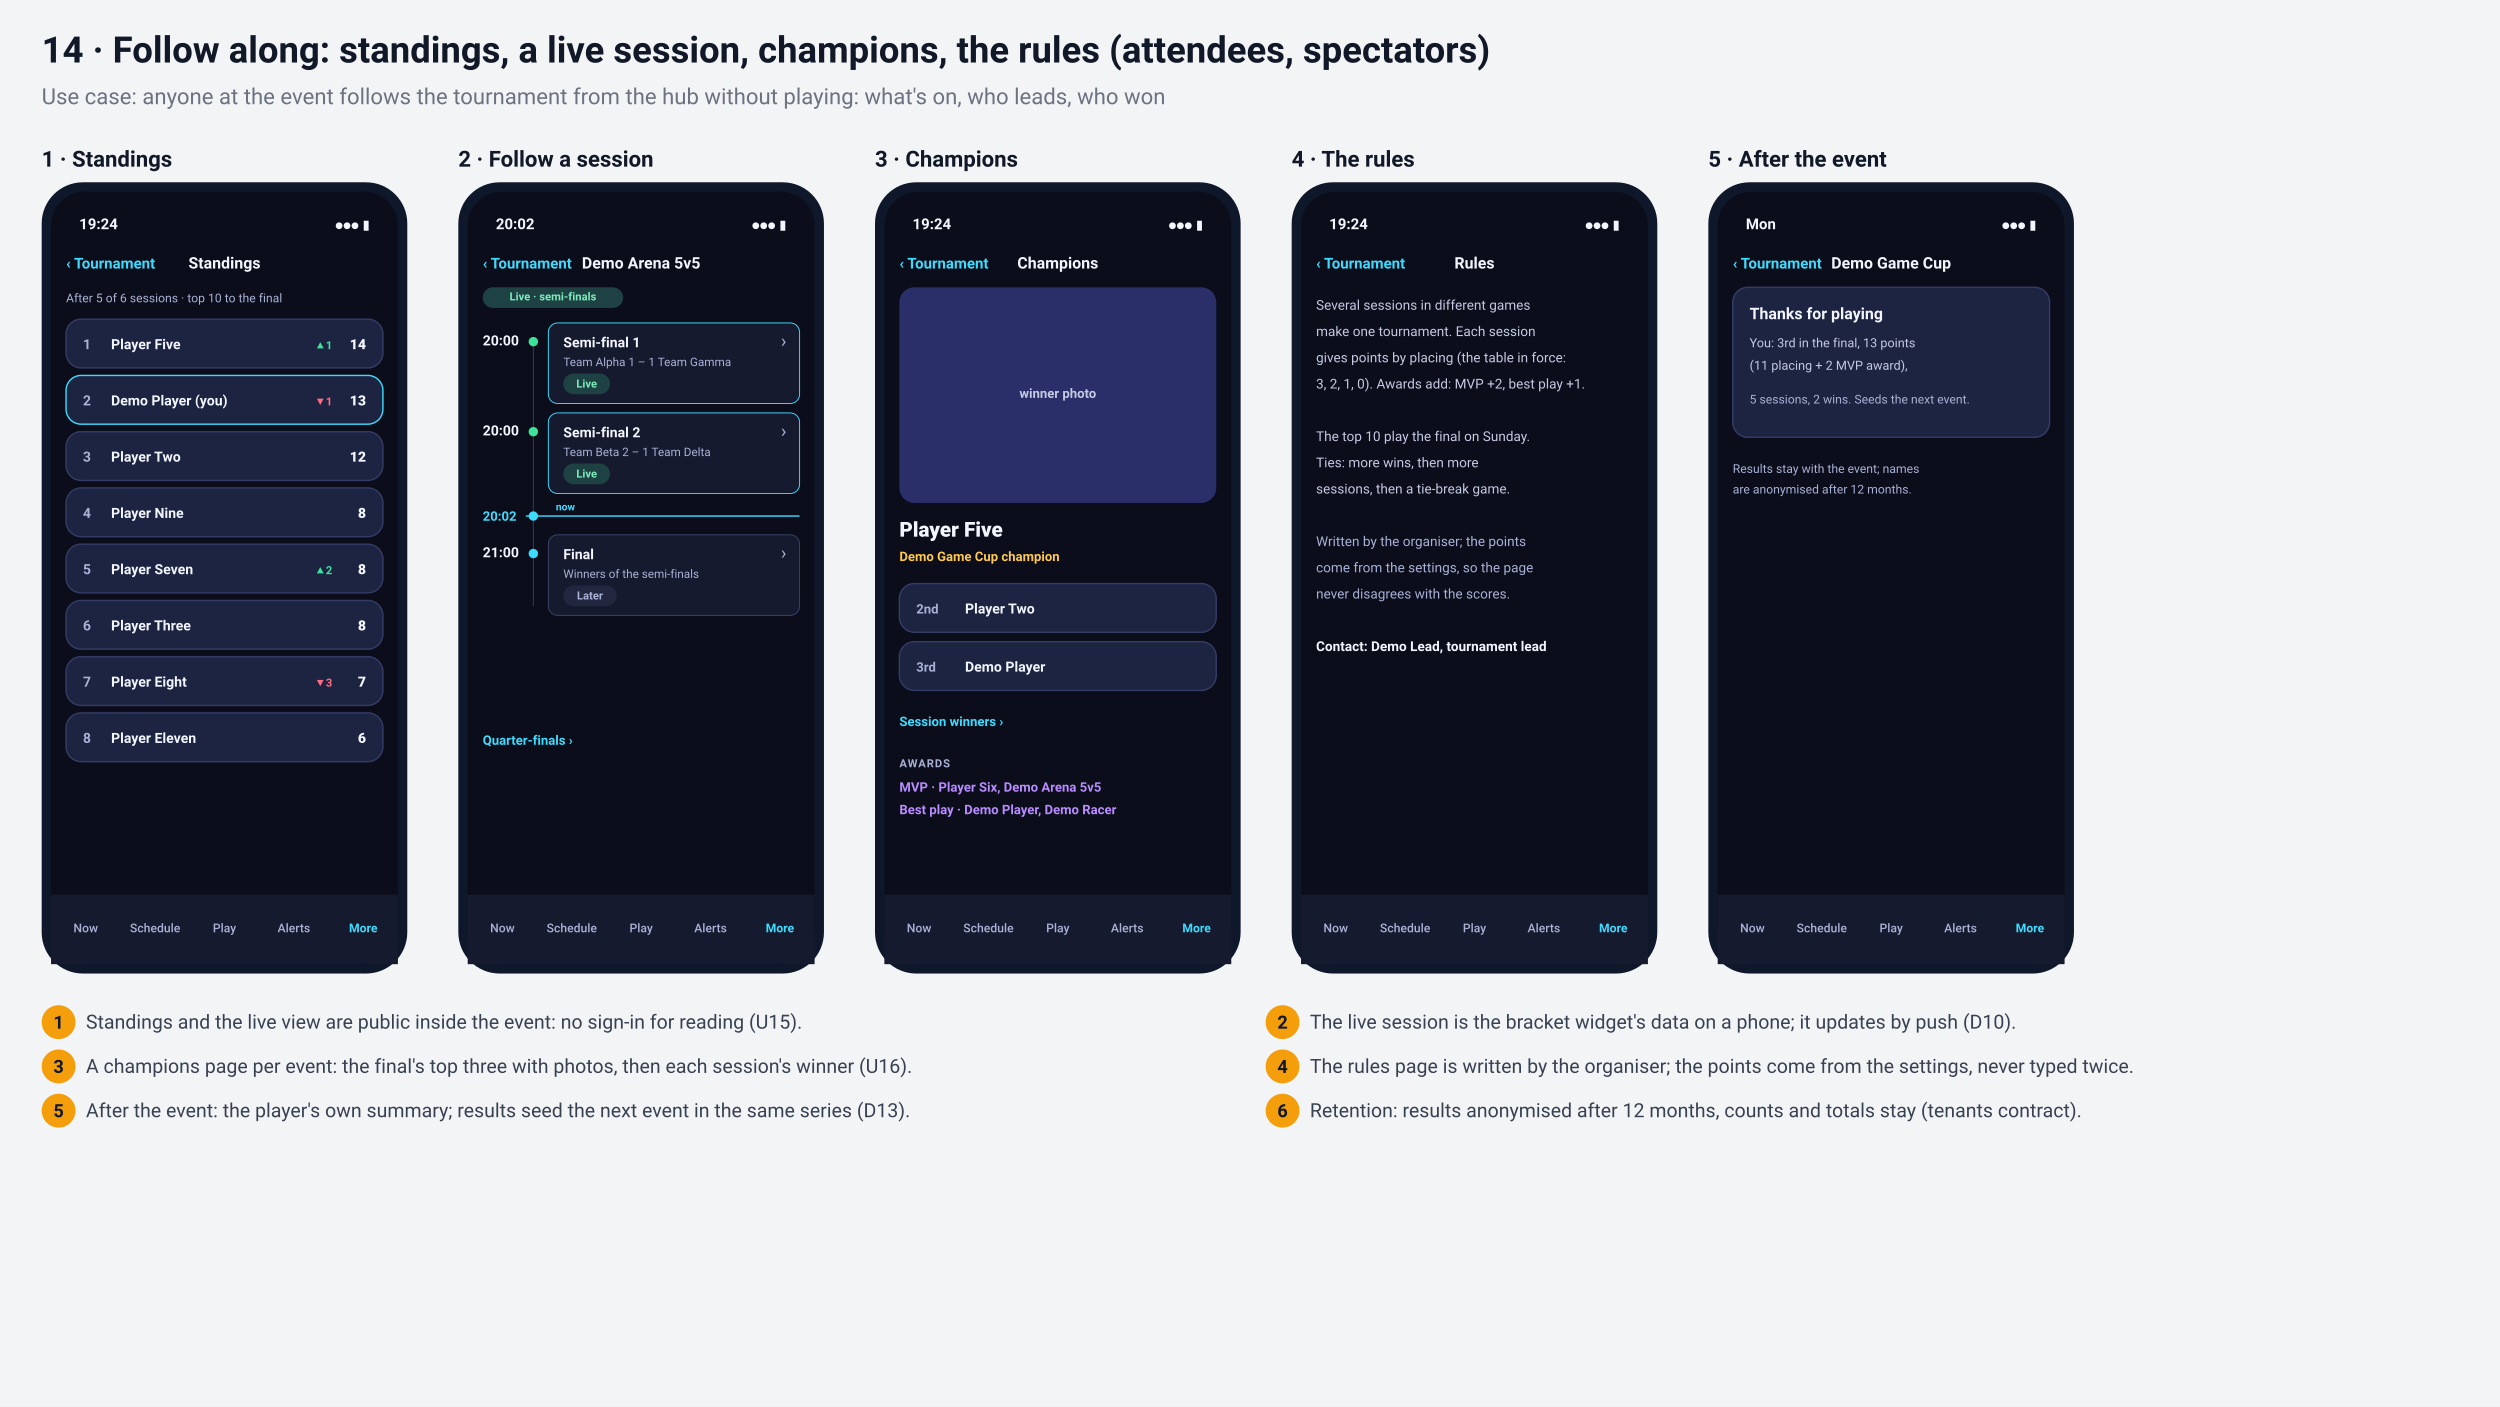
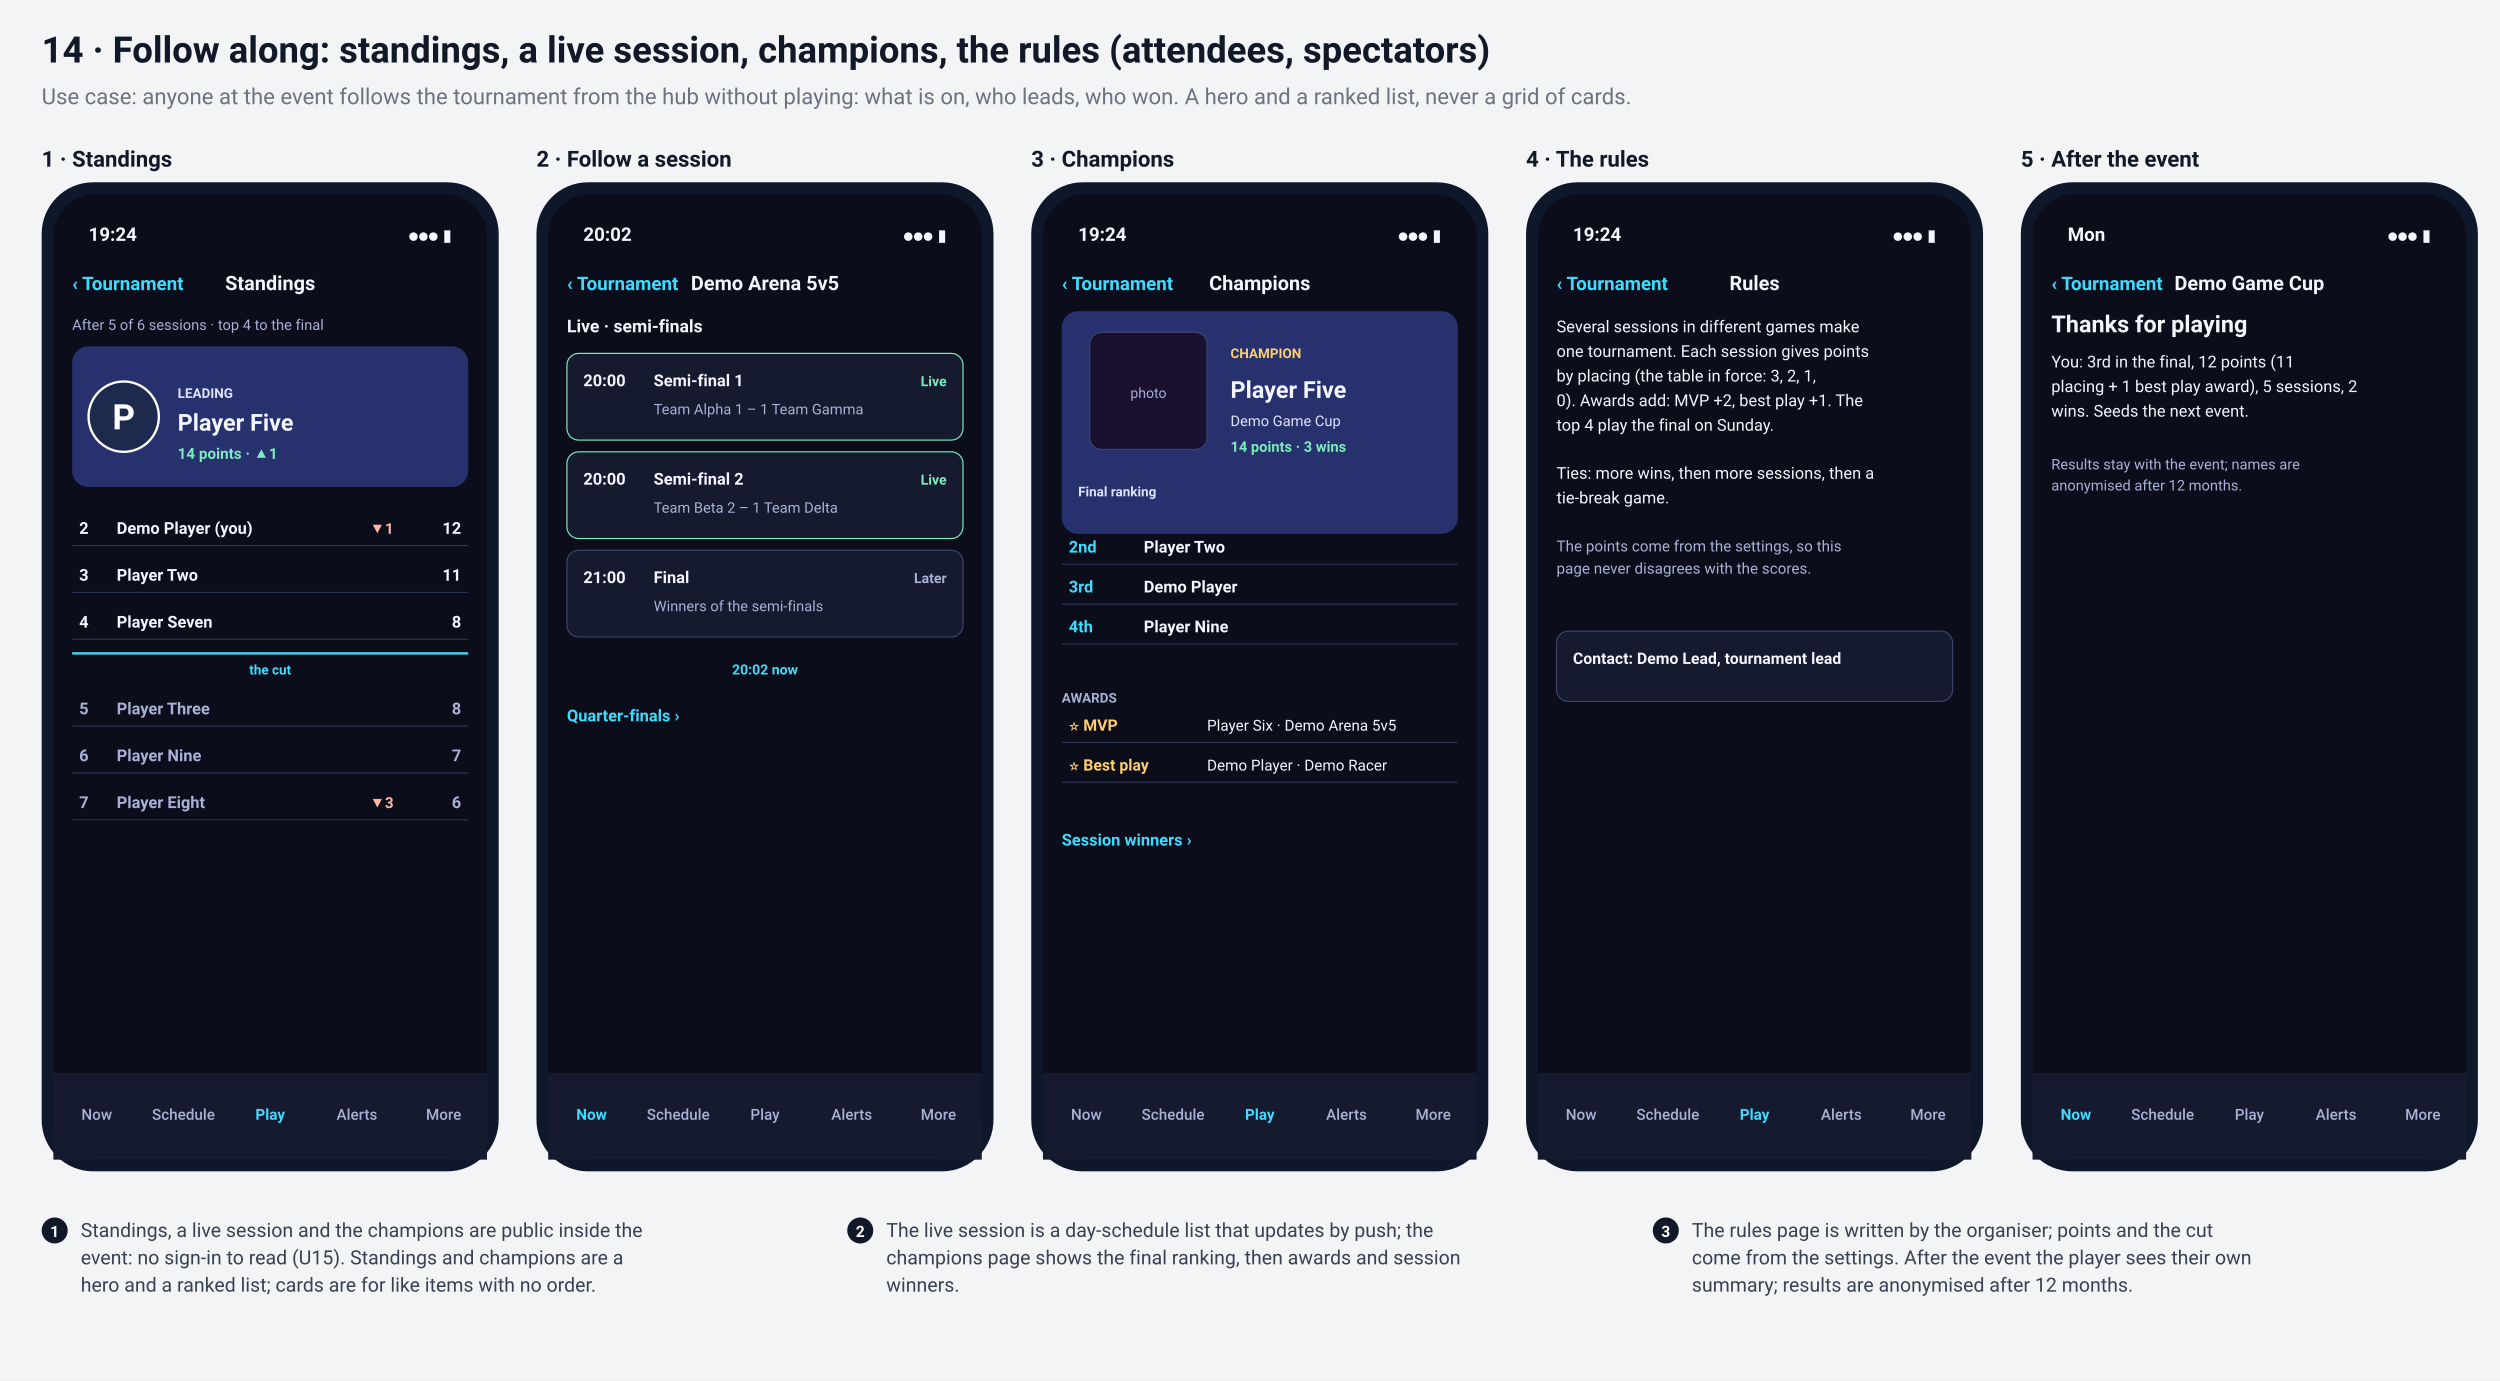
- <svg xmlns="http://www.w3.org/2000/svg" viewBox="0 0 1920 1080" width="1920" height="1080" font-family="system-ui, -apple-system, 'Segoe UI', Roboto, Helvetica, Arial, sans-serif">
-   <defs>
-     <marker id="ah" viewBox="0 0 10 10" refX="9" refY="5" markerWidth="8" markerHeight="8" orient="auto-start-reverse">
-       <path d="M0,0 L10,5 L0,10 z" fill="#6b7280" />
-     </marker>
-   </defs>
-   <rect x="0.0" y="0.0" width="1920.0" height="1080.0" rx="0" fill="#f3f4f6" />
-   <text x="32.0" y="48.0" font-size="28" fill="#111827" font-weight="700" text-anchor="start" data-box="32.0 1888.0">14 · Follow along: standings, a live session, champions, the rules (attendees, spectators)</text>
-   <text x="32.0" y="80.0" font-size="17" fill="#6b7280" font-weight="400" text-anchor="start" data-box="32.0 1888.0">Use case: anyone at the event follows the tournament from the hub without playing: what's on, who leads, who won</text>
-   <text x="32.0" y="128.0" font-size="17" fill="#111827" font-weight="700" text-anchor="start" data-box="32.0 312.0">1 · Standings</text>
-   <text x="352.0" y="128.0" font-size="17" fill="#111827" font-weight="700" text-anchor="start" data-box="352.0 632.0">2 · Follow a session</text>
-   <text x="672.0" y="128.0" font-size="17" fill="#111827" font-weight="700" text-anchor="start" data-box="672.0 952.0">3 · Champions</text>
-   <text x="992.0" y="128.0" font-size="17" fill="#111827" font-weight="700" text-anchor="start" data-box="992.0 1272.0">4 · The rules</text>
-   <text x="1312.0" y="128.0" font-size="17" fill="#111827" font-weight="700" text-anchor="start" data-box="1312.0 1592.0">5 · After the event</text>
-   <g transform="translate(32.0,140.0) scale(0.72)">
-     <rect x="0.0" y="0.0" width="390.0" height="844.0" rx="44" fill="#0f172a" />
-     <rect x="10.0" y="10.0" width="370.0" height="824.0" rx="36" fill="#0b0d1a" />
-     <text x="40.0" y="50.0" font-size="16" fill="#f3f5ff" font-weight="600" text-anchor="start">19:24</text>
-     <text x="350.0" y="50.0" font-size="14" fill="#f3f5ff" font-weight="400" text-anchor="end">●●● ▮</text>
-     <text x="26.0" y="92.0" font-size="16" fill="#3ddcff" font-weight="600" text-anchor="start">‹ Tournament</text>
-     <text x="195.0" y="92.0" font-size="17" fill="#f3f5ff" font-weight="700" text-anchor="middle" data-box="110.0 280.0">Standings</text>
-     <rect x="10.0" y="760.0" width="370.0" height="74.0" rx="0" fill="#161a2e" />
-     <text x="47.0" y="800.0" font-size="13" fill="#a9b1d6" font-weight="500" text-anchor="middle">Now</text>
-     <text x="121.0" y="800.0" font-size="13" fill="#a9b1d6" font-weight="500" text-anchor="middle">Schedule</text>
-     <text x="195.0" y="800.0" font-size="13" fill="#a9b1d6" font-weight="500" text-anchor="middle">Play</text>
-     <text x="269.0" y="800.0" font-size="13" fill="#a9b1d6" font-weight="500" text-anchor="middle">Alerts</text>
-     <text x="343.0" y="800.0" font-size="13" fill="#3ddcff" font-weight="600" text-anchor="middle">More</text>
-     <text x="26.0" y="128.0" font-size="13" fill="#a9b1d6" font-weight="400" text-anchor="start" data-box="26.0 364.0">After 5 of 6 sessions · top 10 to the final</text>
-     <rect x="26.0" y="146.0" width="338.0" height="52.0" rx="16" fill="#1d2442" stroke="#343c66" stroke-width="1.5" />
-     <text x="44.0" y="178.0" font-size="15" fill="#a9b1d6" font-weight="700" text-anchor="start">1</text>
-     <text x="74.0" y="178.0" font-size="15" fill="#f3f5ff" font-weight="600" text-anchor="start" data-box="74.0 270.0">Player Five</text>
-     <text x="310.0" y="178.0" font-size="12" fill="#3ee39a" font-weight="700" text-anchor="end">▲1</text>
-     <text x="346.0" y="178.0" font-size="15" fill="#f3f5ff" font-weight="800" text-anchor="end">14</text>
-     <rect x="26.0" y="206.0" width="338.0" height="52.0" rx="16" fill="#1d2442" stroke="#3ddcff" stroke-width="1.5" />
-     <text x="44.0" y="238.0" font-size="15" fill="#a9b1d6" font-weight="700" text-anchor="start">2</text>
-     <text x="74.0" y="238.0" font-size="15" fill="#f3f5ff" font-weight="600" text-anchor="start" data-box="74.0 270.0">Demo Player (you)</text>
-     <text x="310.0" y="238.0" font-size="12" fill="#ff6b81" font-weight="700" text-anchor="end">▼1</text>
-     <text x="346.0" y="238.0" font-size="15" fill="#f3f5ff" font-weight="800" text-anchor="end">13</text>
-     <rect x="26.0" y="266.0" width="338.0" height="52.0" rx="16" fill="#1d2442" stroke="#343c66" stroke-width="1.5" />
-     <text x="44.0" y="298.0" font-size="15" fill="#a9b1d6" font-weight="700" text-anchor="start">3</text>
-     <text x="74.0" y="298.0" font-size="15" fill="#f3f5ff" font-weight="600" text-anchor="start" data-box="74.0 270.0">Player Two</text>
-     <text x="346.0" y="298.0" font-size="15" fill="#f3f5ff" font-weight="800" text-anchor="end">12</text>
-     <rect x="26.0" y="326.0" width="338.0" height="52.0" rx="16" fill="#1d2442" stroke="#343c66" stroke-width="1.5" />
-     <text x="44.0" y="358.0" font-size="15" fill="#a9b1d6" font-weight="700" text-anchor="start">4</text>
-     <text x="74.0" y="358.0" font-size="15" fill="#f3f5ff" font-weight="600" text-anchor="start" data-box="74.0 270.0">Player Nine</text>
-     <text x="346.0" y="358.0" font-size="15" fill="#f3f5ff" font-weight="800" text-anchor="end">8</text>
-     <rect x="26.0" y="386.0" width="338.0" height="52.0" rx="16" fill="#1d2442" stroke="#343c66" stroke-width="1.5" />
-     <text x="44.0" y="418.0" font-size="15" fill="#a9b1d6" font-weight="700" text-anchor="start">5</text>
-     <text x="74.0" y="418.0" font-size="15" fill="#f3f5ff" font-weight="600" text-anchor="start" data-box="74.0 270.0">Player Seven</text>
-     <text x="310.0" y="418.0" font-size="12" fill="#3ee39a" font-weight="700" text-anchor="end">▲2</text>
-     <text x="346.0" y="418.0" font-size="15" fill="#f3f5ff" font-weight="800" text-anchor="end">8</text>
-     <rect x="26.0" y="446.0" width="338.0" height="52.0" rx="16" fill="#1d2442" stroke="#343c66" stroke-width="1.5" />
-     <text x="44.0" y="478.0" font-size="15" fill="#a9b1d6" font-weight="700" text-anchor="start">6</text>
-     <text x="74.0" y="478.0" font-size="15" fill="#f3f5ff" font-weight="600" text-anchor="start" data-box="74.0 270.0">Player Three</text>
-     <text x="346.0" y="478.0" font-size="15" fill="#f3f5ff" font-weight="800" text-anchor="end">8</text>
-     <rect x="26.0" y="506.0" width="338.0" height="52.0" rx="16" fill="#1d2442" stroke="#343c66" stroke-width="1.5" />
-     <text x="44.0" y="538.0" font-size="15" fill="#a9b1d6" font-weight="700" text-anchor="start">7</text>
-     <text x="74.0" y="538.0" font-size="15" fill="#f3f5ff" font-weight="600" text-anchor="start" data-box="74.0 270.0">Player Eight</text>
-     <text x="310.0" y="538.0" font-size="12" fill="#ff6b81" font-weight="700" text-anchor="end">▼3</text>
-     <text x="346.0" y="538.0" font-size="15" fill="#f3f5ff" font-weight="800" text-anchor="end">7</text>
-     <rect x="26.0" y="566.0" width="338.0" height="52.0" rx="16" fill="#1d2442" stroke="#343c66" stroke-width="1.5" />
-     <text x="44.0" y="598.0" font-size="15" fill="#a9b1d6" font-weight="700" text-anchor="start">8</text>
-     <text x="74.0" y="598.0" font-size="15" fill="#f3f5ff" font-weight="600" text-anchor="start" data-box="74.0 270.0">Player Eleven</text>
-     <text x="346.0" y="598.0" font-size="15" fill="#f3f5ff" font-weight="800" text-anchor="end">6</text>
+ <svg xmlns="http://www.w3.org/2000/svg" viewBox="0 0 1920 1060" width="1920" height="1060" font-family="system-ui, -apple-system, 'Segoe UI', Roboto, Helvetica, Arial, sans-serif">
+   <defs />
+   <rect x="0" y="0" width="1920" height="1000" rx="0" fill="#f3f4f6" />
+   <text x="32" y="48" font-size="28" fill="#111827" font-weight="700" text-anchor="start" data-box="32 1888">14 · Follow along: standings, a live session, champions, the rules (attendees, spectators)</text>
+   <text x="32" y="80" font-size="17" fill="#6b7280" font-weight="400" text-anchor="start" data-box="32 1888">Use case: anyone at the event follows the tournament from the hub without playing: what is on, who leads, who won. A hero and a ranked list, never a grid of cards.</text>
+   <text x="32" y="128" font-size="17" fill="#111827" font-weight="700" text-anchor="start" data-box="32 372">1 · Standings</text>
+   <text x="412" y="128" font-size="17" fill="#111827" font-weight="700" text-anchor="start" data-box="412 752">2 · Follow a session</text>
+   <text x="792" y="128" font-size="17" fill="#111827" font-weight="700" text-anchor="start" data-box="792 1132">3 · Champions</text>
+   <text x="1172" y="128" font-size="17" fill="#111827" font-weight="700" text-anchor="start" data-box="1172 1512">4 · The rules</text>
+   <text x="1552" y="128" font-size="17" fill="#111827" font-weight="700" text-anchor="start" data-box="1552 1892">5 · After the event</text>
+   <g transform="translate(32,140) scale(0.9)">
+     <rect x="0" y="0" width="390" height="844" rx="44" fill="#0f172a" />
+     <rect x="10" y="10" width="370" height="824" rx="36" fill="#0b0d1a" />
+     <text x="40" y="50" font-size="16" fill="#f3f5ff" font-weight="600" text-anchor="start" data-box="40 100">19:24</text>
+     <text x="350" y="50" font-size="14" fill="#f3f5ff" font-weight="400" text-anchor="end" data-box="280 350">●●● ▮</text>
+     <text x="26" y="92" font-size="16" fill="#3ddcff" font-weight="600" text-anchor="start" data-box="26 136">‹ Tournament</text>
+     <text x="195" y="92" font-size="17" fill="#f3f5ff" font-weight="700" text-anchor="middle" data-box="110 280">Standings</text>
+     <rect x="10" y="760" width="370" height="74" rx="0" fill="#161a2e" />
+     <text x="47" y="800" font-size="13" fill="#a9b1d6" font-weight="500" text-anchor="middle" data-box="15 79">Now</text>
+     <text x="121" y="800" font-size="13" fill="#a9b1d6" font-weight="500" text-anchor="middle" data-box="89 153">Schedule</text>
+     <text x="195" y="800" font-size="13" fill="#3ddcff" font-weight="600" text-anchor="middle" data-box="163 227">Play</text>
+     <text x="269" y="800" font-size="13" fill="#a9b1d6" font-weight="500" text-anchor="middle" data-box="237 301">Alerts</text>
+     <text x="343" y="800" font-size="13" fill="#a9b1d6" font-weight="500" text-anchor="middle" data-box="311 375">More</text>
+     <text x="26" y="126" font-size="12.5" fill="#a9b1d6" font-weight="400" text-anchor="start" data-box="26 356">After 5 of 6 sessions · top 4 to the final</text>
+     <rect x="26" y="140" width="338" height="120" rx="14" fill="#27316e" />
+     <circle cx="70" cy="200" r="30" fill="#1d2a4d" stroke="#fff" stroke-width="2" />
+     <text x="70" y="210.8" font-size="30" fill="#fff" font-weight="700" text-anchor="middle" data-box="43 97">P</text>
+     <text x="116" y="184" font-size="11.5" fill="#dfe3ff" font-weight="700" text-anchor="start" data-box="116 216">LEADING</text>
+     <text x="116" y="212" font-size="20" fill="#f3f5ff" font-weight="700" text-anchor="start" data-box="116 356">Player Five</text>
+     <text x="116" y="236" font-size="13" fill="#7cecba" font-weight="700" text-anchor="start" data-box="116 356">14 points · ▲1</text>
+     <line x1="26" y1="310" x2="364" y2="310" stroke="#2a3050" stroke-width="1" />
+     <text x="32" y="300" font-size="14" fill="#f3f5ff" font-weight="700" text-anchor="start" data-box="32 56">2</text>
+     <text x="64" y="300" font-size="14" fill="#f3f5ff" font-weight="600" text-anchor="start" data-box="64 254">Demo Player (you)</text>
+     <text x="280" y="300" font-size="13" fill="#ffb4a8" font-weight="700" text-anchor="start" data-box="280 320">▼1</text>
+     <text x="358" y="300" font-size="14" fill="#f3f5ff" font-weight="700" text-anchor="end" data-box="318 358">12</text>
+     <line x1="26" y1="350" x2="364" y2="350" stroke="#2a3050" stroke-width="1" />
+     <text x="32" y="340" font-size="14" fill="#f3f5ff" font-weight="700" text-anchor="start" data-box="32 56">3</text>
+     <text x="64" y="340" font-size="14" fill="#f3f5ff" font-weight="600" text-anchor="start" data-box="64 254">Player Two</text>
+     <text x="358" y="340" font-size="14" fill="#f3f5ff" font-weight="700" text-anchor="end" data-box="318 358">11</text>
+     <line x1="26" y1="390" x2="364" y2="390" stroke="#2a3050" stroke-width="1" />
+     <text x="32" y="380" font-size="14" fill="#f3f5ff" font-weight="700" text-anchor="start" data-box="32 56">4</text>
+     <text x="64" y="380" font-size="14" fill="#f3f5ff" font-weight="600" text-anchor="start" data-box="64 254">Player Seven</text>
+     <text x="358" y="380" font-size="14" fill="#f3f5ff" font-weight="700" text-anchor="end" data-box="318 358">8</text>
+     <line x1="26" y1="402" x2="364" y2="402" stroke="#3ddcff" stroke-width="2" />
+     <text x="195" y="420" font-size="11.5" fill="#3ddcff" font-weight="700" text-anchor="middle" data-box="95 295">the cut</text>
+     <line x1="26" y1="464" x2="364" y2="464" stroke="#2a3050" stroke-width="1" />
+     <text x="32" y="454" font-size="14" fill="#a9b1d6" font-weight="700" text-anchor="start" data-box="32 56">5</text>
+     <text x="64" y="454" font-size="14" fill="#a9b1d6" font-weight="600" text-anchor="start" data-box="64 254">Player Three</text>
+     <text x="358" y="454" font-size="14" fill="#a9b1d6" font-weight="700" text-anchor="end" data-box="318 358">8</text>
+     <line x1="26" y1="504" x2="364" y2="504" stroke="#2a3050" stroke-width="1" />
+     <text x="32" y="494" font-size="14" fill="#a9b1d6" font-weight="700" text-anchor="start" data-box="32 56">6</text>
+     <text x="64" y="494" font-size="14" fill="#a9b1d6" font-weight="600" text-anchor="start" data-box="64 254">Player Nine</text>
+     <text x="358" y="494" font-size="14" fill="#a9b1d6" font-weight="700" text-anchor="end" data-box="318 358">7</text>
+     <line x1="26" y1="544" x2="364" y2="544" stroke="#2a3050" stroke-width="1" />
+     <text x="32" y="534" font-size="14" fill="#a9b1d6" font-weight="700" text-anchor="start" data-box="32 56">7</text>
+     <text x="64" y="534" font-size="14" fill="#a9b1d6" font-weight="600" text-anchor="start" data-box="64 254">Player Eight</text>
+     <text x="280" y="534" font-size="13" fill="#ffb4a8" font-weight="700" text-anchor="start" data-box="280 320">▼3</text>
+     <text x="358" y="534" font-size="14" fill="#a9b1d6" font-weight="700" text-anchor="end" data-box="318 358">6</text>
  </g>
-   <g transform="translate(352.0,140.0) scale(0.72)">
-     <rect x="0.0" y="0.0" width="390.0" height="844.0" rx="44" fill="#0f172a" />
-     <rect x="10.0" y="10.0" width="370.0" height="824.0" rx="36" fill="#0b0d1a" />
-     <text x="40.0" y="50.0" font-size="16" fill="#f3f5ff" font-weight="600" text-anchor="start">20:02</text>
-     <text x="350.0" y="50.0" font-size="14" fill="#f3f5ff" font-weight="400" text-anchor="end">●●● ▮</text>
-     <text x="26.0" y="92.0" font-size="16" fill="#3ddcff" font-weight="600" text-anchor="start">‹ Tournament</text>
-     <text x="195.0" y="92.0" font-size="17" fill="#f3f5ff" font-weight="700" text-anchor="middle" data-box="110.0 280.0">Demo Arena 5v5</text>
-     <rect x="10.0" y="760.0" width="370.0" height="74.0" rx="0" fill="#161a2e" />
-     <text x="47.0" y="800.0" font-size="13" fill="#a9b1d6" font-weight="500" text-anchor="middle">Now</text>
-     <text x="121.0" y="800.0" font-size="13" fill="#a9b1d6" font-weight="500" text-anchor="middle">Schedule</text>
-     <text x="195.0" y="800.0" font-size="13" fill="#a9b1d6" font-weight="500" text-anchor="middle">Play</text>
-     <text x="269.0" y="800.0" font-size="13" fill="#a9b1d6" font-weight="500" text-anchor="middle">Alerts</text>
-     <text x="343.0" y="800.0" font-size="13" fill="#3ddcff" font-weight="600" text-anchor="middle">More</text>
-     <rect x="26.0" y="112.0" width="149.8" height="22.0" rx="11.0" fill="#1e4244" />
-     <text x="100.9" y="126.0" font-size="12" fill="#7cecba" font-weight="600" text-anchor="middle" data-box="30.0 171.8">Live · semi-finals</text>
-     <line x1="80.0" y1="170.0" x2="80.0" y2="452.0" stroke="#343c66" stroke-width="1" />
-     <text x="26.0" y="174.0" font-size="15" fill="#f3f5ff" font-weight="700" text-anchor="start" data-box="26.0 68.0">20:00</text>
-     <circle cx="80.0" cy="170.0" r="5" fill="#3ee39a" />
-     <rect x="96.0" y="150.0" width="268.0" height="86.0" rx="10" fill="#161a2e" stroke="#3ddcff" stroke-width="1" />
-     <text x="350.0" y="176.0" font-size="20" fill="#a9b1d6" font-weight="400" text-anchor="end">›</text>
-     <text x="112.0" y="176.0" font-size="15" fill="#f3f5ff" font-weight="600" text-anchor="start" data-box="112.0 324.0">Semi-final 1</text>
-     <text x="112.0" y="196.0" font-size="12.5" fill="#a9b1d6" font-weight="400" text-anchor="start" data-box="112.0 348.0">Team Alpha 1 – 1 Team Gamma</text>
-     <rect x="112.0" y="204.0" width="49.8" height="22.0" rx="11" fill="#1e4244" />
-     <text x="136.9" y="219.0" font-size="12" fill="#7cecba" font-weight="600" text-anchor="middle" data-box="116.0 157.8">Live</text>
-     <text x="26.0" y="270.0" font-size="15" fill="#f3f5ff" font-weight="700" text-anchor="start" data-box="26.0 68.0">20:00</text>
-     <circle cx="80.0" cy="266.0" r="5" fill="#3ee39a" />
-     <rect x="96.0" y="246.0" width="268.0" height="86.0" rx="10" fill="#161a2e" stroke="#3ddcff" stroke-width="1" />
-     <text x="350.0" y="272.0" font-size="20" fill="#a9b1d6" font-weight="400" text-anchor="end">›</text>
-     <text x="112.0" y="272.0" font-size="15" fill="#f3f5ff" font-weight="600" text-anchor="start" data-box="112.0 324.0">Semi-final 2</text>
-     <text x="112.0" y="292.0" font-size="12.5" fill="#a9b1d6" font-weight="400" text-anchor="start" data-box="112.0 348.0">Team Beta 2 – 1 Team Delta</text>
-     <rect x="112.0" y="300.0" width="49.8" height="22.0" rx="11" fill="#1e4244" />
-     <text x="136.9" y="315.0" font-size="12" fill="#7cecba" font-weight="600" text-anchor="middle" data-box="116.0 157.8">Live</text>
-     <line x1="72.0" y1="356.0" x2="364.0" y2="356.0" stroke="#3ddcff" stroke-width="1.5" />
-     <circle cx="80.0" cy="356.0" r="5" fill="#3ddcff" />
-     <text x="26.0" y="361.0" font-size="14" fill="#3ddcff" font-weight="700" text-anchor="start" data-box="26.0 66.0">20:02</text>
-     <text x="104.0" y="350.0" font-size="11" fill="#3ddcff" font-weight="700" text-anchor="start" data-box="96.0 176.0">now</text>
-     <text x="26.0" y="400.0" font-size="15" fill="#f3f5ff" font-weight="700" text-anchor="start" data-box="26.0 68.0">21:00</text>
-     <circle cx="80.0" cy="396.0" r="5" fill="#3ddcff" />
-     <rect x="96.0" y="376.0" width="268.0" height="86.0" rx="10" fill="#161a2e" stroke="#3c446c" stroke-width="1" />
-     <text x="350.0" y="402.0" font-size="20" fill="#a9b1d6" font-weight="400" text-anchor="end">›</text>
-     <text x="112.0" y="402.0" font-size="15" fill="#f3f5ff" font-weight="600" text-anchor="start" data-box="112.0 324.0">Final</text>
-     <text x="112.0" y="422.0" font-size="12.5" fill="#a9b1d6" font-weight="400" text-anchor="start" data-box="112.0 348.0">Winners of the semi-finals</text>
-     <rect x="112.0" y="430.0" width="56.8" height="22.0" rx="11" fill="#22263f" />
-     <text x="140.4" y="445.0" font-size="12" fill="#a9b1d6" font-weight="600" text-anchor="middle" data-box="116.0 164.8">Later</text>
-     <text x="26.0" y="600.0" font-size="14" fill="#3ddcff" font-weight="600" text-anchor="start">Quarter-finals ›</text>
+   <g transform="translate(412,140) scale(0.9)">
+     <rect x="0" y="0" width="390" height="844" rx="44" fill="#0f172a" />
+     <rect x="10" y="10" width="370" height="824" rx="36" fill="#0b0d1a" />
+     <text x="40" y="50" font-size="16" fill="#f3f5ff" font-weight="600" text-anchor="start" data-box="40 100">20:02</text>
+     <text x="350" y="50" font-size="14" fill="#f3f5ff" font-weight="400" text-anchor="end" data-box="280 350">●●● ▮</text>
+     <text x="26" y="92" font-size="16" fill="#3ddcff" font-weight="600" text-anchor="start" data-box="26 136">‹ Tournament</text>
+     <text x="195" y="92" font-size="17" fill="#f3f5ff" font-weight="700" text-anchor="middle" data-box="110 280">Demo Arena 5v5</text>
+     <rect x="10" y="760" width="370" height="74" rx="0" fill="#161a2e" />
+     <text x="47" y="800" font-size="13" fill="#3ddcff" font-weight="600" text-anchor="middle" data-box="15 79">Now</text>
+     <text x="121" y="800" font-size="13" fill="#a9b1d6" font-weight="500" text-anchor="middle" data-box="89 153">Schedule</text>
+     <text x="195" y="800" font-size="13" fill="#a9b1d6" font-weight="500" text-anchor="middle" data-box="163 227">Play</text>
+     <text x="269" y="800" font-size="13" fill="#a9b1d6" font-weight="500" text-anchor="middle" data-box="237 301">Alerts</text>
+     <text x="343" y="800" font-size="13" fill="#a9b1d6" font-weight="500" text-anchor="middle" data-box="311 375">More</text>
+     <text x="26" y="128" font-size="15" fill="#f3f5ff" font-weight="700" text-anchor="start" data-box="26 326">Live · semi-finals</text>
+     <rect x="26" y="146" width="338" height="74" rx="10" fill="#161a2e" stroke="#7cecba" stroke-width="1" />
+     <text x="40" y="174" font-size="14" fill="#f3f5ff" font-weight="700" text-anchor="start" data-box="40 90">20:00</text>
+     <text x="100" y="174" font-size="14" fill="#f3f5ff" font-weight="700" text-anchor="start" data-box="100 260">Semi-final 1</text>
+     <text x="350" y="174" font-size="12" fill="#7cecba" font-weight="700" text-anchor="end" data-box="290 350">Live</text>
+     <text x="100" y="198" font-size="12.5" fill="#a9b1d6" font-weight="400" text-anchor="start" data-box="100 350">Team Alpha 1 – 1 Team Gamma</text>
+     <rect x="26" y="230" width="338" height="74" rx="10" fill="#161a2e" stroke="#7cecba" stroke-width="1" />
+     <text x="40" y="258" font-size="14" fill="#f3f5ff" font-weight="700" text-anchor="start" data-box="40 90">20:00</text>
+     <text x="100" y="258" font-size="14" fill="#f3f5ff" font-weight="700" text-anchor="start" data-box="100 260">Semi-final 2</text>
+     <text x="350" y="258" font-size="12" fill="#7cecba" font-weight="700" text-anchor="end" data-box="290 350">Live</text>
+     <text x="100" y="282" font-size="12.5" fill="#a9b1d6" font-weight="400" text-anchor="start" data-box="100 350">Team Beta 2 – 1 Team Delta</text>
+     <rect x="26" y="314" width="338" height="74" rx="10" fill="#161a2e" stroke="#3c446c" stroke-width="1" />
+     <text x="40" y="342" font-size="14" fill="#f3f5ff" font-weight="700" text-anchor="start" data-box="40 90">21:00</text>
+     <text x="100" y="342" font-size="14" fill="#f3f5ff" font-weight="700" text-anchor="start" data-box="100 260">Final</text>
+     <text x="350" y="342" font-size="12" fill="#a9b1d6" font-weight="700" text-anchor="end" data-box="290 350">Later</text>
+     <text x="100" y="366" font-size="12.5" fill="#a9b1d6" font-weight="400" text-anchor="start" data-box="100 350">Winners of the semi-finals</text>
+     <text x="195" y="420" font-size="12" fill="#3ddcff" font-weight="700" text-anchor="middle" data-box="95 295">20:02 now</text>
+     <text x="26" y="460" font-size="14" fill="#3ddcff" font-weight="600" text-anchor="start" data-box="26 226">Quarter-finals ›</text>
  </g>
-   <g transform="translate(672.0,140.0) scale(0.72)">
-     <rect x="0.0" y="0.0" width="390.0" height="844.0" rx="44" fill="#0f172a" />
-     <rect x="10.0" y="10.0" width="370.0" height="824.0" rx="36" fill="#0b0d1a" />
-     <text x="40.0" y="50.0" font-size="16" fill="#f3f5ff" font-weight="600" text-anchor="start">19:24</text>
-     <text x="350.0" y="50.0" font-size="14" fill="#f3f5ff" font-weight="400" text-anchor="end">●●● ▮</text>
-     <text x="26.0" y="92.0" font-size="16" fill="#3ddcff" font-weight="600" text-anchor="start">‹ Tournament</text>
-     <text x="195.0" y="92.0" font-size="17" fill="#f3f5ff" font-weight="700" text-anchor="middle" data-box="110.0 280.0">Champions</text>
-     <rect x="10.0" y="760.0" width="370.0" height="74.0" rx="0" fill="#161a2e" />
-     <text x="47.0" y="800.0" font-size="13" fill="#a9b1d6" font-weight="500" text-anchor="middle">Now</text>
-     <text x="121.0" y="800.0" font-size="13" fill="#a9b1d6" font-weight="500" text-anchor="middle">Schedule</text>
-     <text x="195.0" y="800.0" font-size="13" fill="#a9b1d6" font-weight="500" text-anchor="middle">Play</text>
-     <text x="269.0" y="800.0" font-size="13" fill="#a9b1d6" font-weight="500" text-anchor="middle">Alerts</text>
-     <text x="343.0" y="800.0" font-size="13" fill="#3ddcff" font-weight="600" text-anchor="middle">More</text>
-     <rect x="26.0" y="112.0" width="338.0" height="230.0" rx="16" fill="#2a2f6a" />
-     <text x="195.0" y="230.0" font-size="14" fill="#c5cae3" font-weight="600" text-anchor="middle">winner photo</text>
-     <text x="26.0" y="378.0" font-size="22" fill="#f3f5ff" font-weight="800" text-anchor="start">Player Five</text>
-     <text x="26.0" y="404.0" font-size="14" fill="#ffc94d" font-weight="700" text-anchor="start">Demo Game Cup champion</text>
-     <rect x="26.0" y="428.0" width="338.0" height="52.0" rx="16" fill="#1d2442" stroke="#343c66" stroke-width="1.5" />
-     <text x="44.0" y="460.0" font-size="14" fill="#a9b1d6" font-weight="700" text-anchor="start">2nd</text>
-     <text x="96.0" y="460.0" font-size="15" fill="#f3f5ff" font-weight="600" text-anchor="start" data-box="96.0 346.0">Player Two</text>
-     <rect x="26.0" y="490.0" width="338.0" height="52.0" rx="16" fill="#1d2442" stroke="#343c66" stroke-width="1.5" />
-     <text x="44.0" y="522.0" font-size="14" fill="#a9b1d6" font-weight="700" text-anchor="start">3rd</text>
-     <text x="96.0" y="522.0" font-size="15" fill="#f3f5ff" font-weight="600" text-anchor="start" data-box="96.0 346.0">Demo Player</text>
-     <text x="26.0" y="580.0" font-size="14" fill="#3ddcff" font-weight="600" text-anchor="start">Session winners ›</text>
-     <text x="26.0" y="624.0" font-size="12" fill="#a9b1d6" font-weight="700" text-anchor="start" letter-spacing="1">AWARDS</text>
-     <text x="26.0" y="650.0" font-size="14" fill="#b98cff" font-weight="600" text-anchor="start" data-box="26.0 364.0">MVP · Player Six, Demo Arena 5v5</text>
-     <text x="26.0" y="674.0" font-size="14" fill="#b98cff" font-weight="600" text-anchor="start" data-box="26.0 364.0">Best play · Demo Player, Demo Racer</text>
+   <g transform="translate(792,140) scale(0.9)">
+     <rect x="0" y="0" width="390" height="844" rx="44" fill="#0f172a" />
+     <rect x="10" y="10" width="370" height="824" rx="36" fill="#0b0d1a" />
+     <text x="40" y="50" font-size="16" fill="#f3f5ff" font-weight="600" text-anchor="start" data-box="40 100">19:24</text>
+     <text x="350" y="50" font-size="14" fill="#f3f5ff" font-weight="400" text-anchor="end" data-box="280 350">●●● ▮</text>
+     <text x="26" y="92" font-size="16" fill="#3ddcff" font-weight="600" text-anchor="start" data-box="26 136">‹ Tournament</text>
+     <text x="195" y="92" font-size="17" fill="#f3f5ff" font-weight="700" text-anchor="middle" data-box="110 280">Champions</text>
+     <rect x="10" y="760" width="370" height="74" rx="0" fill="#161a2e" />
+     <text x="47" y="800" font-size="13" fill="#a9b1d6" font-weight="500" text-anchor="middle" data-box="15 79">Now</text>
+     <text x="121" y="800" font-size="13" fill="#a9b1d6" font-weight="500" text-anchor="middle" data-box="89 153">Schedule</text>
+     <text x="195" y="800" font-size="13" fill="#3ddcff" font-weight="600" text-anchor="middle" data-box="163 227">Play</text>
+     <text x="269" y="800" font-size="13" fill="#a9b1d6" font-weight="500" text-anchor="middle" data-box="237 301">Alerts</text>
+     <text x="343" y="800" font-size="13" fill="#a9b1d6" font-weight="500" text-anchor="middle" data-box="311 375">More</text>
+     <rect x="26" y="110" width="338" height="190" rx="14" fill="#27316e" />
+     <rect x="50" y="128" width="100" height="100" rx="10" fill="#1a1030" stroke="#3c446c" stroke-width="1" />
+     <text x="100" y="184" font-size="12" fill="#a9b1d6" font-weight="400" text-anchor="middle" data-box="60 140">photo</text>
+     <text x="170" y="150" font-size="11.5" fill="#ffcf6e" font-weight="700" text-anchor="start" data-box="170 350">CHAMPION</text>
+     <text x="170" y="184" font-size="20" fill="#f3f5ff" font-weight="700" text-anchor="start" data-box="170 350">Player Five</text>
+     <text x="170" y="208" font-size="12.5" fill="#dfe3ff" font-weight="400" text-anchor="start" data-box="170 350">Demo Game Cup</text>
+     <text x="170" y="230" font-size="12.5" fill="#7cecba" font-weight="700" text-anchor="start" data-box="170 350">14 points · 3 wins</text>
+     <text x="40" y="268" font-size="11.5" fill="#dfe3ff" font-weight="700" text-anchor="start" data-box="40 290">Final ranking</text>
+     <line x1="26" y1="326" x2="364" y2="326" stroke="#2a3050" stroke-width="1" />
+     <text x="32" y="316" font-size="14" fill="#3ddcff" font-weight="700" text-anchor="start" data-box="32 82">2nd</text>
+     <text x="96" y="316" font-size="14" fill="#f3f5ff" font-weight="600" text-anchor="start" data-box="96 336">Player Two</text>
+     <line x1="26" y1="360" x2="364" y2="360" stroke="#2a3050" stroke-width="1" />
+     <text x="32" y="350" font-size="14" fill="#3ddcff" font-weight="700" text-anchor="start" data-box="32 82">3rd</text>
+     <text x="96" y="350" font-size="14" fill="#f3f5ff" font-weight="600" text-anchor="start" data-box="96 336">Demo Player</text>
+     <line x1="26" y1="394" x2="364" y2="394" stroke="#2a3050" stroke-width="1" />
+     <text x="32" y="384" font-size="14" fill="#3ddcff" font-weight="700" text-anchor="start" data-box="32 82">4th</text>
+     <text x="96" y="384" font-size="14" fill="#f3f5ff" font-weight="600" text-anchor="start" data-box="96 336">Player Nine</text>
+     <text x="26" y="444" font-size="11.5" fill="#a9b1d6" font-weight="700" text-anchor="start" data-box="26 226">AWARDS</text>
+     <line x1="26" y1="478" x2="364" y2="478" stroke="#2a3050" stroke-width="1" />
+     <text x="32" y="468" font-size="13.5" fill="#ffcf6e" font-weight="700" text-anchor="start" data-box="32 152">⭐ MVP</text>
+     <text x="150" y="468" font-size="13" fill="#f3f5ff" font-weight="400" text-anchor="start" data-box="150 360">Player Six · Demo Arena 5v5</text>
+     <line x1="26" y1="512" x2="364" y2="512" stroke="#2a3050" stroke-width="1" />
+     <text x="32" y="502" font-size="13.5" fill="#ffcf6e" font-weight="700" text-anchor="start" data-box="32 152">⭐ Best play</text>
+     <text x="150" y="502" font-size="13" fill="#f3f5ff" font-weight="400" text-anchor="start" data-box="150 360">Demo Player · Demo Racer</text>
+     <text x="26" y="566" font-size="14" fill="#3ddcff" font-weight="600" text-anchor="start" data-box="26 276">Session winners ›</text>
  </g>
-   <g transform="translate(992.0,140.0) scale(0.72)">
-     <rect x="0.0" y="0.0" width="390.0" height="844.0" rx="44" fill="#0f172a" />
-     <rect x="10.0" y="10.0" width="370.0" height="824.0" rx="36" fill="#0b0d1a" />
-     <text x="40.0" y="50.0" font-size="16" fill="#f3f5ff" font-weight="600" text-anchor="start">19:24</text>
-     <text x="350.0" y="50.0" font-size="14" fill="#f3f5ff" font-weight="400" text-anchor="end">●●● ▮</text>
-     <text x="26.0" y="92.0" font-size="16" fill="#3ddcff" font-weight="600" text-anchor="start">‹ Tournament</text>
-     <text x="195.0" y="92.0" font-size="17" fill="#f3f5ff" font-weight="700" text-anchor="middle" data-box="110.0 280.0">Rules</text>
-     <rect x="10.0" y="760.0" width="370.0" height="74.0" rx="0" fill="#161a2e" />
-     <text x="47.0" y="800.0" font-size="13" fill="#a9b1d6" font-weight="500" text-anchor="middle">Now</text>
-     <text x="121.0" y="800.0" font-size="13" fill="#a9b1d6" font-weight="500" text-anchor="middle">Schedule</text>
-     <text x="195.0" y="800.0" font-size="13" fill="#a9b1d6" font-weight="500" text-anchor="middle">Play</text>
-     <text x="269.0" y="800.0" font-size="13" fill="#a9b1d6" font-weight="500" text-anchor="middle">Alerts</text>
-     <text x="343.0" y="800.0" font-size="13" fill="#3ddcff" font-weight="600" text-anchor="middle">More</text>
-     <text x="26.0" y="136.0" font-size="14.5" fill="#c5cae3" font-weight="400" text-anchor="start" data-box="26.0 364.0">Several sessions in different games</text>
-     <text x="26.0" y="164.0" font-size="14.5" fill="#c5cae3" font-weight="400" text-anchor="start" data-box="26.0 364.0">make one tournament. Each session</text>
-     <text x="26.0" y="192.0" font-size="14.5" fill="#c5cae3" font-weight="400" text-anchor="start" data-box="26.0 364.0">gives points by placing (the table in force:</text>
-     <text x="26.0" y="220.0" font-size="14.5" fill="#c5cae3" font-weight="400" text-anchor="start" data-box="26.0 364.0">3, 2, 1, 0). Awards add: MVP +2, best play +1.</text>
-     <text x="26.0" y="276.0" font-size="14.5" fill="#c5cae3" font-weight="400" text-anchor="start" data-box="26.0 364.0">The top 10 play the final on Sunday.</text>
-     <text x="26.0" y="304.0" font-size="14.5" fill="#c5cae3" font-weight="400" text-anchor="start" data-box="26.0 364.0">Ties: more wins, then more</text>
-     <text x="26.0" y="332.0" font-size="14.5" fill="#c5cae3" font-weight="400" text-anchor="start" data-box="26.0 364.0">sessions, then a tie-break game.</text>
-     <text x="26.0" y="388.0" font-size="14.5" fill="#a9b1d6" font-weight="400" text-anchor="start" data-box="26.0 364.0">Written by the organiser; the points</text>
-     <text x="26.0" y="416.0" font-size="14.5" fill="#a9b1d6" font-weight="400" text-anchor="start" data-box="26.0 364.0">come from the settings, so the page</text>
-     <text x="26.0" y="444.0" font-size="14.5" fill="#a9b1d6" font-weight="400" text-anchor="start" data-box="26.0 364.0">never disagrees with the scores.</text>
-     <text x="26.0" y="500.0" font-size="14.5" fill="#f3f5ff" font-weight="600" text-anchor="start" data-box="26.0 364.0">Contact: Demo Lead, tournament lead</text>
+   <g transform="translate(1172,140) scale(0.9)">
+     <rect x="0" y="0" width="390" height="844" rx="44" fill="#0f172a" />
+     <rect x="10" y="10" width="370" height="824" rx="36" fill="#0b0d1a" />
+     <text x="40" y="50" font-size="16" fill="#f3f5ff" font-weight="600" text-anchor="start" data-box="40 100">19:24</text>
+     <text x="350" y="50" font-size="14" fill="#f3f5ff" font-weight="400" text-anchor="end" data-box="280 350">●●● ▮</text>
+     <text x="26" y="92" font-size="16" fill="#3ddcff" font-weight="600" text-anchor="start" data-box="26 136">‹ Tournament</text>
+     <text x="195" y="92" font-size="17" fill="#f3f5ff" font-weight="700" text-anchor="middle" data-box="110 280">Rules</text>
+     <rect x="10" y="760" width="370" height="74" rx="0" fill="#161a2e" />
+     <text x="47" y="800" font-size="13" fill="#a9b1d6" font-weight="500" text-anchor="middle" data-box="15 79">Now</text>
+     <text x="121" y="800" font-size="13" fill="#a9b1d6" font-weight="500" text-anchor="middle" data-box="89 153">Schedule</text>
+     <text x="195" y="800" font-size="13" fill="#3ddcff" font-weight="600" text-anchor="middle" data-box="163 227">Play</text>
+     <text x="269" y="800" font-size="13" fill="#a9b1d6" font-weight="500" text-anchor="middle" data-box="237 301">Alerts</text>
+     <text x="343" y="800" font-size="13" fill="#a9b1d6" font-weight="500" text-anchor="middle" data-box="311 375">More</text>
+     <text x="26" y="128" font-size="14" fill="#f3f5ff" font-weight="400" text-anchor="start" data-box="26 364">Several sessions in different games make</text>
+     <text x="26" y="149" font-size="14" fill="#f3f5ff" font-weight="400" text-anchor="start" data-box="26 364">one tournament. Each session gives points</text>
+     <text x="26" y="170" font-size="14" fill="#f3f5ff" font-weight="400" text-anchor="start" data-box="26 364">by placing (the table in force: 3, 2, 1,</text>
+     <text x="26" y="191" font-size="14" fill="#f3f5ff" font-weight="400" text-anchor="start" data-box="26 364">0). Awards add: MVP +2, best play +1. The</text>
+     <text x="26" y="212" font-size="14" fill="#f3f5ff" font-weight="400" text-anchor="start" data-box="26 364">top 4 play the final on Sunday.</text>
+     <text x="26" y="253" font-size="14" fill="#f3f5ff" font-weight="400" text-anchor="start" data-box="26 364">Ties: more wins, then more sessions, then a</text>
+     <text x="26" y="274" font-size="14" fill="#f3f5ff" font-weight="400" text-anchor="start" data-box="26 364">tie-break game.</text>
+     <text x="26" y="315" font-size="13" fill="#a9b1d6" font-weight="400" text-anchor="start" data-box="26 364">The points come from the settings, so this</text>
+     <text x="26" y="334" font-size="13" fill="#a9b1d6" font-weight="400" text-anchor="start" data-box="26 364">page never disagrees with the scores.</text>
+     <rect x="26" y="383" width="338" height="60" rx="10" fill="#161a2e" stroke="#3c446c" stroke-width="1" />
+     <text x="40" y="411" font-size="13.5" fill="#f3f5ff" font-weight="700" text-anchor="start" data-box="40 350">Contact: Demo Lead, tournament lead</text>
  </g>
-   <g transform="translate(1312.0,140.0) scale(0.72)">
-     <rect x="0.0" y="0.0" width="390.0" height="844.0" rx="44" fill="#0f172a" />
-     <rect x="10.0" y="10.0" width="370.0" height="824.0" rx="36" fill="#0b0d1a" />
-     <text x="40.0" y="50.0" font-size="16" fill="#f3f5ff" font-weight="600" text-anchor="start">Mon</text>
-     <text x="350.0" y="50.0" font-size="14" fill="#f3f5ff" font-weight="400" text-anchor="end">●●● ▮</text>
-     <text x="26.0" y="92.0" font-size="16" fill="#3ddcff" font-weight="600" text-anchor="start">‹ Tournament</text>
-     <text x="195.0" y="92.0" font-size="17" fill="#f3f5ff" font-weight="700" text-anchor="middle" data-box="110.0 280.0">Demo Game Cup</text>
-     <rect x="10.0" y="760.0" width="370.0" height="74.0" rx="0" fill="#161a2e" />
-     <text x="47.0" y="800.0" font-size="13" fill="#a9b1d6" font-weight="500" text-anchor="middle">Now</text>
-     <text x="121.0" y="800.0" font-size="13" fill="#a9b1d6" font-weight="500" text-anchor="middle">Schedule</text>
-     <text x="195.0" y="800.0" font-size="13" fill="#a9b1d6" font-weight="500" text-anchor="middle">Play</text>
-     <text x="269.0" y="800.0" font-size="13" fill="#a9b1d6" font-weight="500" text-anchor="middle">Alerts</text>
-     <text x="343.0" y="800.0" font-size="13" fill="#3ddcff" font-weight="600" text-anchor="middle">More</text>
-     <rect x="26.0" y="112.0" width="338.0" height="160.0" rx="16" fill="#1d2442" stroke="#343c66" stroke-width="1.5" />
-     <text x="44.0" y="146.0" font-size="17" fill="#f3f5ff" font-weight="700" text-anchor="start">Thanks for playing</text>
-     <text x="44.0" y="176.0" font-size="13.5" fill="#c5cae3" font-weight="400" text-anchor="start" data-box="44.0 346.0">You: 3rd in the final, 13 points</text>
-     <text x="44.0" y="200.0" font-size="13.5" fill="#c5cae3" font-weight="400" text-anchor="start" data-box="44.0 346.0">(11 placing + 2 MVP award),</text>
-     <text x="44.0" y="236.0" font-size="13" fill="#a9b1d6" font-weight="400" text-anchor="start" data-box="44.0 346.0">5 sessions, 2 wins. Seeds the next event.</text>
-     <text x="26.0" y="310.0" font-size="13" fill="#a9b1d6" font-weight="400" text-anchor="start" data-box="26.0 364.0">Results stay with the event; names</text>
-     <text x="26.0" y="332.0" font-size="13" fill="#a9b1d6" font-weight="400" text-anchor="start" data-box="26.0 364.0">are anonymised after 12 months.</text>
+   <g transform="translate(1552,140) scale(0.9)">
+     <rect x="0" y="0" width="390" height="844" rx="44" fill="#0f172a" />
+     <rect x="10" y="10" width="370" height="824" rx="36" fill="#0b0d1a" />
+     <text x="40" y="50" font-size="16" fill="#f3f5ff" font-weight="600" text-anchor="start" data-box="40 100">Mon</text>
+     <text x="350" y="50" font-size="14" fill="#f3f5ff" font-weight="400" text-anchor="end" data-box="280 350">●●● ▮</text>
+     <text x="26" y="92" font-size="16" fill="#3ddcff" font-weight="600" text-anchor="start" data-box="26 136">‹ Tournament</text>
+     <text x="195" y="92" font-size="17" fill="#f3f5ff" font-weight="700" text-anchor="middle" data-box="110 280">Demo Game Cup</text>
+     <rect x="10" y="760" width="370" height="74" rx="0" fill="#161a2e" />
+     <text x="47" y="800" font-size="13" fill="#3ddcff" font-weight="600" text-anchor="middle" data-box="15 79">Now</text>
+     <text x="121" y="800" font-size="13" fill="#a9b1d6" font-weight="500" text-anchor="middle" data-box="89 153">Schedule</text>
+     <text x="195" y="800" font-size="13" fill="#a9b1d6" font-weight="500" text-anchor="middle" data-box="163 227">Play</text>
+     <text x="269" y="800" font-size="13" fill="#a9b1d6" font-weight="500" text-anchor="middle" data-box="237 301">Alerts</text>
+     <text x="343" y="800" font-size="13" fill="#a9b1d6" font-weight="500" text-anchor="middle" data-box="311 375">More</text>
+     <text x="26" y="128" font-size="20" fill="#f3f5ff" font-weight="700" text-anchor="start" data-box="26 326">Thanks for playing</text>
+     <text x="26" y="158" font-size="14" fill="#f3f5ff" font-weight="400" text-anchor="start" data-box="26 364">You: 3rd in the final, 12 points (11</text>
+     <text x="26" y="179" font-size="14" fill="#f3f5ff" font-weight="400" text-anchor="start" data-box="26 364">placing + 1 best play award), 5 sessions, 2</text>
+     <text x="26" y="200" font-size="14" fill="#f3f5ff" font-weight="400" text-anchor="start" data-box="26 364">wins. Seeds the next event.</text>
+     <text x="26" y="245" font-size="12.5" fill="#a9b1d6" font-weight="400" text-anchor="start" data-box="26 364">Results stay with the event; names are</text>
+     <text x="26" y="263" font-size="12.5" fill="#a9b1d6" font-weight="400" text-anchor="start" data-box="26 364">anonymised after 12 months.</text>
  </g>
-   <circle cx="45.0" cy="785.0" r="13" fill="#f59e0b" />
-   <text x="45.0" y="790.0" font-size="14" fill="#111827" font-weight="700" text-anchor="middle">1</text>
-   <text x="66.0" y="790.0" font-size="15" fill="#374151" font-weight="400" text-anchor="start" data-box="66.0 932.0">Standings and the live view are public inside the event: no sign-in for reading (U15).</text>
-   <circle cx="985.0" cy="785.0" r="13" fill="#f59e0b" />
-   <text x="985.0" y="790.0" font-size="14" fill="#111827" font-weight="700" text-anchor="middle">2</text>
-   <text x="1006.0" y="790.0" font-size="15" fill="#374151" font-weight="400" text-anchor="start" data-box="1006.0 1872.0">The live session is the bracket widget's data on a phone; it updates by push (D10).</text>
-   <circle cx="45.0" cy="819.0" r="13" fill="#f59e0b" />
-   <text x="45.0" y="824.0" font-size="14" fill="#111827" font-weight="700" text-anchor="middle">3</text>
-   <text x="66.0" y="824.0" font-size="15" fill="#374151" font-weight="400" text-anchor="start" data-box="66.0 932.0">A champions page per event: the final's top three with photos, then each session's winner (U16).</text>
-   <circle cx="985.0" cy="819.0" r="13" fill="#f59e0b" />
-   <text x="985.0" y="824.0" font-size="14" fill="#111827" font-weight="700" text-anchor="middle">4</text>
-   <text x="1006.0" y="824.0" font-size="15" fill="#374151" font-weight="400" text-anchor="start" data-box="1006.0 1872.0">The rules page is written by the organiser; the points come from the settings, never typed twice.</text>
-   <circle cx="45.0" cy="853.0" r="13" fill="#f59e0b" />
-   <text x="45.0" y="858.0" font-size="14" fill="#111827" font-weight="700" text-anchor="middle">5</text>
-   <text x="66.0" y="858.0" font-size="15" fill="#374151" font-weight="400" text-anchor="start" data-box="66.0 932.0">After the event: the player's own summary; results seed the next event in the same series (D13).</text>
-   <circle cx="985.0" cy="853.0" r="13" fill="#f59e0b" />
-   <text x="985.0" y="858.0" font-size="14" fill="#111827" font-weight="700" text-anchor="middle">6</text>
-   <text x="1006.0" y="858.0" font-size="15" fill="#374151" font-weight="400" text-anchor="start" data-box="1006.0 1872.0">Retention: results anonymised after 12 months, counts and totals stay (tenants contract).</text>
+   <circle cx="42" cy="945" r="10" fill="#111827" />
+   <text x="42" y="950" font-size="12" fill="#fff" font-weight="700" text-anchor="middle">1</text>
+   <text x="62" y="950" font-size="15" fill="#374151" font-weight="400" text-anchor="start" data-box="62 620.667">Standings, a live session and the champions are public inside the</text>
+   <text x="62" y="971" font-size="15" fill="#374151" font-weight="400" text-anchor="start" data-box="62 620.667">event: no sign-in to read (U15). Standings and champions are a</text>
+   <text x="62" y="992" font-size="15" fill="#374151" font-weight="400" text-anchor="start" data-box="62 620.667">hero and a ranked list; cards are for like items with no order.</text>
+   <circle cx="660.667" cy="945" r="10" fill="#111827" />
+   <text x="660.667" y="950" font-size="12" fill="#fff" font-weight="700" text-anchor="middle">2</text>
+   <text x="680.667" y="950" font-size="15" fill="#374151" font-weight="400" text-anchor="start" data-box="680.667 1239.33">The live session is a day-schedule list that updates by push; the</text>
+   <text x="680.667" y="971" font-size="15" fill="#374151" font-weight="400" text-anchor="start" data-box="680.667 1239.33">champions page shows the final ranking, then awards and session</text>
+   <text x="680.667" y="992" font-size="15" fill="#374151" font-weight="400" text-anchor="start" data-box="680.667 1239.33">winners.</text>
+   <circle cx="1279.33" cy="945" r="10" fill="#111827" />
+   <text x="1279.33" y="950" font-size="12" fill="#fff" font-weight="700" text-anchor="middle">3</text>
+   <text x="1299.33" y="950" font-size="15" fill="#374151" font-weight="400" text-anchor="start" data-box="1299.33 1858">The rules page is written by the organiser; points and the cut</text>
+   <text x="1299.33" y="971" font-size="15" fill="#374151" font-weight="400" text-anchor="start" data-box="1299.33 1858">come from the settings. After the event the player sees their own</text>
+   <text x="1299.33" y="992" font-size="15" fill="#374151" font-weight="400" text-anchor="start" data-box="1299.33 1858">summary; results are anonymised after 12 months.</text>
+   <rect x="0" y="1000" width="1920" height="60" rx="0" fill="#f3f4f6" />
</svg>
